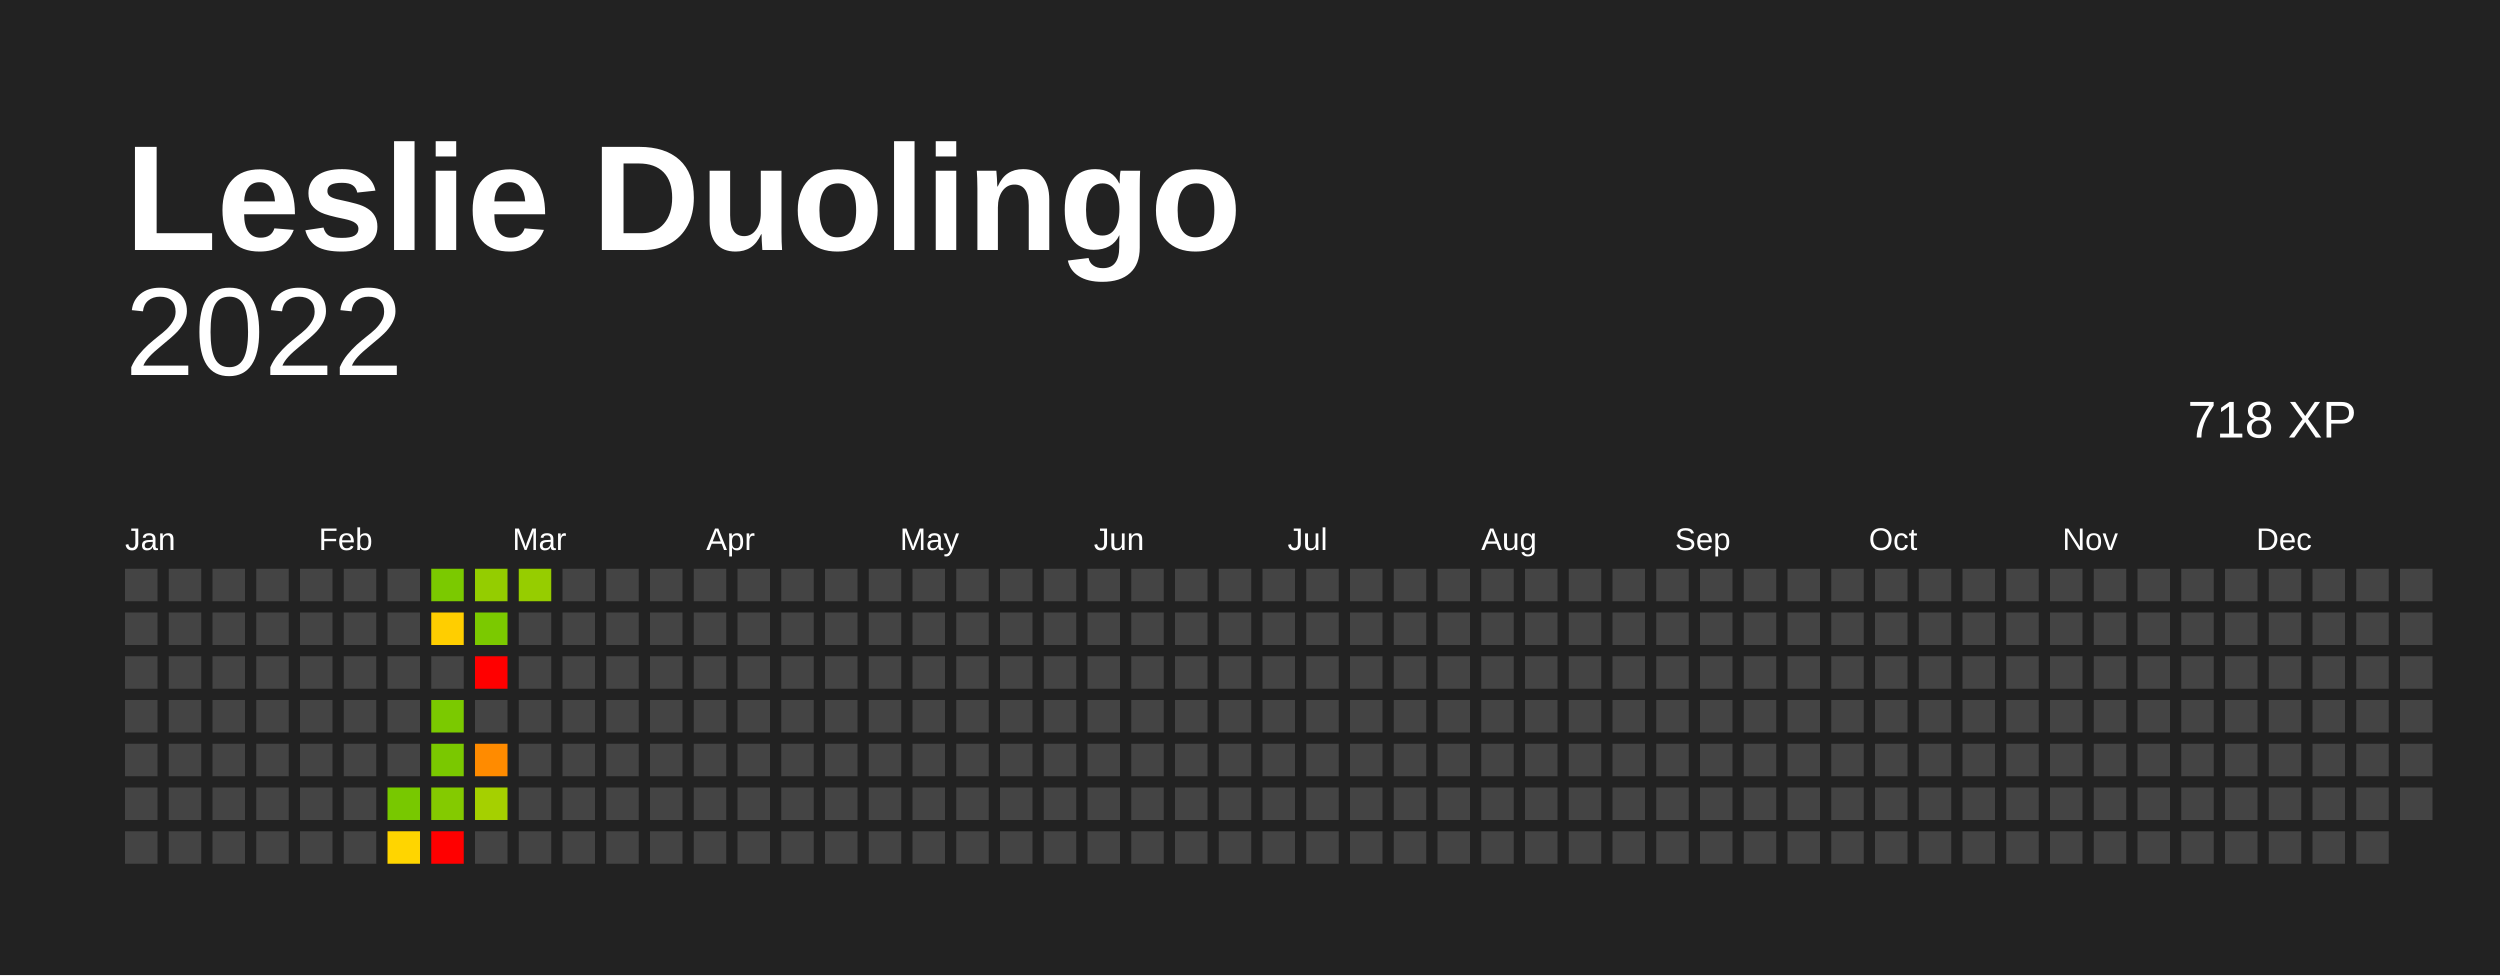
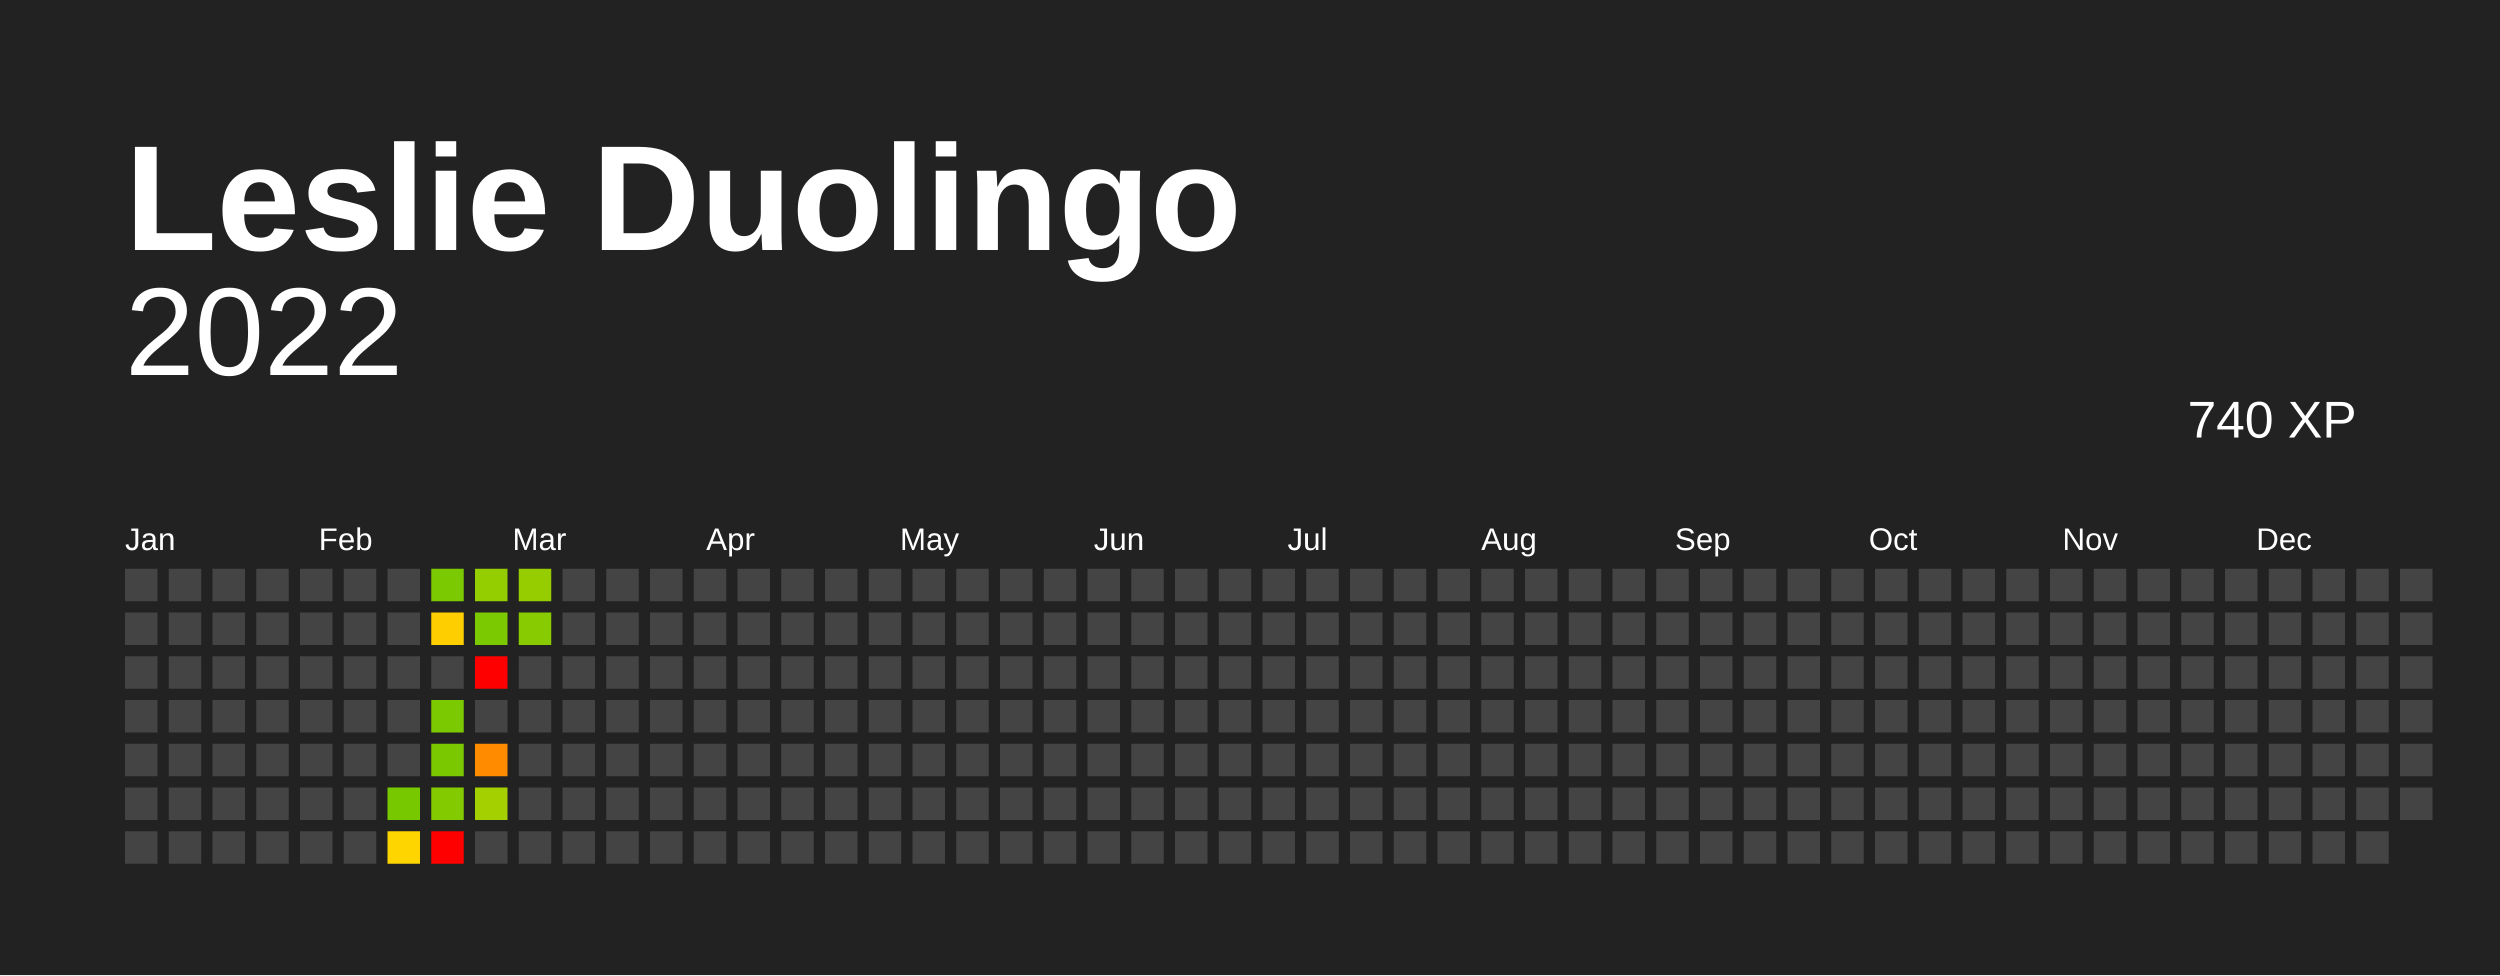
<svg xmlns="http://www.w3.org/2000/svg" baseProfile="full" height="78mm" version="1.1" viewBox="0,0,200,78" width="200mm">
  <defs />
  <rect fill="#222222" height="78" width="200" x="0" y="0" />
  <text fill="#FFFFFF" style="font-size:12px; font-family:Arial; font-weight:bold;" x="10" y="20">Leslie Duolingo</text>
  <text alignment-baseline="hanging" fill="#FFFFFF" style="font-size:10.0px; font-family:Arial;" x="10" y="30">2022</text>
-   <text alignment-baseline="hanging" fill="#FFFFFF" style="font-size:4.125px; font-family:Arial;" x="175" y="35">718 XP</text>
+   <text alignment-baseline="hanging" fill="#FFFFFF" style="font-size:4.125px; font-family:Arial;" x="175" y="35">740 XP</text>
  <text fill="#FFFFFF" style="font-size:2.5px; font-family:Arial" x="10.0" y="44">Jan</text>
  <text fill="#FFFFFF" style="font-size:2.5px; font-family:Arial" x="25.5" y="44">Feb</text>
  <text fill="#FFFFFF" style="font-size:2.5px; font-family:Arial" x="41.0" y="44">Mar</text>
  <text fill="#FFFFFF" style="font-size:2.5px; font-family:Arial" x="56.5" y="44">Apr</text>
  <text fill="#FFFFFF" style="font-size:2.5px; font-family:Arial" x="72.0" y="44">May</text>
  <text fill="#FFFFFF" style="font-size:2.5px; font-family:Arial" x="87.5" y="44">Jun</text>
  <text fill="#FFFFFF" style="font-size:2.5px; font-family:Arial" x="103.0" y="44">Jul</text>
  <text fill="#FFFFFF" style="font-size:2.5px; font-family:Arial" x="118.5" y="44">Aug</text>
  <text fill="#FFFFFF" style="font-size:2.5px; font-family:Arial" x="134.0" y="44">Sep</text>
  <text fill="#FFFFFF" style="font-size:2.5px; font-family:Arial" x="149.5" y="44">Oct</text>
  <text fill="#FFFFFF" style="font-size:2.5px; font-family:Arial" x="165.0" y="44">Nov</text>
  <text fill="#FFFFFF" style="font-size:2.5px; font-family:Arial" x="180.5" y="44">Dec</text>
  <rect fill="#444444" height="2.6" width="2.6" x="10.0" y="45.5" />
  <rect fill="#444444" height="2.6" width="2.6" x="10.0" y="49.0" />
  <rect fill="#444444" height="2.6" width="2.6" x="10.0" y="52.5" />
  <rect fill="#444444" height="2.6" width="2.6" x="10.0" y="56.0" />
  <rect fill="#444444" height="2.6" width="2.6" x="10.0" y="59.5" />
  <rect fill="#444444" height="2.6" width="2.6" x="10.0" y="63.0" />
  <rect fill="#444444" height="2.6" width="2.6" x="10.0" y="66.5" />
  <rect fill="#444444" height="2.6" width="2.6" x="13.5" y="45.5" />
  <rect fill="#444444" height="2.6" width="2.6" x="13.5" y="49.0" />
  <rect fill="#444444" height="2.6" width="2.6" x="13.5" y="52.5" />
  <rect fill="#444444" height="2.6" width="2.6" x="13.5" y="56.0" />
  <rect fill="#444444" height="2.6" width="2.6" x="13.5" y="59.5" />
  <rect fill="#444444" height="2.6" width="2.6" x="13.5" y="63.0" />
  <rect fill="#444444" height="2.6" width="2.6" x="13.5" y="66.5" />
  <rect fill="#444444" height="2.6" width="2.6" x="17.0" y="45.5" />
  <rect fill="#444444" height="2.6" width="2.6" x="17.0" y="49.0" />
  <rect fill="#444444" height="2.6" width="2.6" x="17.0" y="52.5" />
  <rect fill="#444444" height="2.6" width="2.6" x="17.0" y="56.0" />
  <rect fill="#444444" height="2.6" width="2.6" x="17.0" y="59.5" />
  <rect fill="#444444" height="2.6" width="2.6" x="17.0" y="63.0" />
  <rect fill="#444444" height="2.6" width="2.6" x="17.0" y="66.5" />
  <rect fill="#444444" height="2.6" width="2.6" x="20.5" y="45.5" />
  <rect fill="#444444" height="2.6" width="2.6" x="20.5" y="49.0" />
  <rect fill="#444444" height="2.6" width="2.6" x="20.5" y="52.5" />
  <rect fill="#444444" height="2.6" width="2.6" x="20.5" y="56.0" />
  <rect fill="#444444" height="2.6" width="2.6" x="20.5" y="59.5" />
  <rect fill="#444444" height="2.6" width="2.6" x="20.5" y="63.0" />
  <rect fill="#444444" height="2.6" width="2.6" x="20.5" y="66.5" />
  <rect fill="#444444" height="2.6" width="2.6" x="24.0" y="45.5" />
  <rect fill="#444444" height="2.6" width="2.6" x="24.0" y="49.0" />
  <rect fill="#444444" height="2.6" width="2.6" x="24.0" y="52.5" />
  <rect fill="#444444" height="2.6" width="2.6" x="24.0" y="56.0" />
  <rect fill="#444444" height="2.6" width="2.6" x="24.0" y="59.5" />
  <rect fill="#444444" height="2.6" width="2.6" x="24.0" y="63.0" />
  <rect fill="#444444" height="2.6" width="2.6" x="24.0" y="66.5" />
  <rect fill="#444444" height="2.6" width="2.6" x="27.5" y="45.5" />
  <rect fill="#444444" height="2.6" width="2.6" x="27.5" y="49.0" />
  <rect fill="#444444" height="2.6" width="2.6" x="27.5" y="52.5" />
  <rect fill="#444444" height="2.6" width="2.6" x="27.5" y="56.0" />
  <rect fill="#444444" height="2.6" width="2.6" x="27.5" y="59.5" />
  <rect fill="#444444" height="2.6" width="2.6" x="27.5" y="63.0" />
  <rect fill="#444444" height="2.6" width="2.6" x="27.5" y="66.5" />
  <rect fill="#444444" height="2.6" width="2.6" x="31.0" y="45.5" />
  <rect fill="#444444" height="2.6" width="2.6" x="31.0" y="49.0" />
  <rect fill="#444444" height="2.6" width="2.6" x="31.0" y="52.5" />
  <rect fill="#444444" height="2.6" width="2.6" x="31.0" y="56.0" />
  <rect fill="#444444" height="2.6" width="2.6" x="31.0" y="59.5" />
  <rect fill="#78c800" height="2.6" width="2.6" x="31.0" y="63.0" />
  <rect fill="#ffd500" height="2.6" width="2.6" x="31.0" y="66.5" />
  <rect fill="#7bc900" height="2.6" width="2.6" x="34.5" y="45.5" />
  <rect fill="#ffce00" height="2.6" width="2.6" x="34.5" y="49.0" />
  <rect fill="#444444" height="2.6" width="2.6" x="34.5" y="52.5" />
  <rect fill="#7bc900" height="2.6" width="2.6" x="34.5" y="56.0" />
  <rect fill="#7ac800" height="2.6" width="2.6" x="34.5" y="59.5" />
  <rect fill="#84ca00" height="2.6" width="2.6" x="34.5" y="63.0" />
  <rect fill="red" height="2.6" width="2.6" x="34.5" y="66.5" />
  <rect fill="#94cd00" height="2.6" width="2.6" x="38.0" y="45.5" />
  <rect fill="#7bc900" height="2.6" width="2.6" x="38.0" y="49.0" />
  <rect fill="red" height="2.6" width="2.6" x="38.0" y="52.5" />
  <rect fill="#444444" height="2.6" width="2.6" x="38.0" y="56.0" />
  <rect fill="#ff8b00" height="2.6" width="2.6" x="38.0" y="59.5" />
  <rect fill="#a5d000" height="2.6" width="2.6" x="38.0" y="63.0" />
  <rect fill="#444444" height="2.6" width="2.6" x="38.0" y="66.5" />
  <rect fill="#96cd00" height="2.6" width="2.6" x="41.5" y="45.5" />
-   <rect fill="#444444" height="2.6" width="2.6" x="41.5" y="49.0" />
+   <rect fill="#88cb00" height="2.6" width="2.6" x="41.5" y="49.0" />
  <rect fill="#444444" height="2.6" width="2.6" x="41.5" y="52.5" />
  <rect fill="#444444" height="2.6" width="2.6" x="41.5" y="56.0" />
  <rect fill="#444444" height="2.6" width="2.6" x="41.5" y="59.5" />
  <rect fill="#444444" height="2.6" width="2.6" x="41.5" y="63.0" />
  <rect fill="#444444" height="2.6" width="2.6" x="41.5" y="66.5" />
  <rect fill="#444444" height="2.6" width="2.6" x="45.0" y="45.5" />
  <rect fill="#444444" height="2.6" width="2.6" x="45.0" y="49.0" />
  <rect fill="#444444" height="2.6" width="2.6" x="45.0" y="52.5" />
  <rect fill="#444444" height="2.6" width="2.6" x="45.0" y="56.0" />
  <rect fill="#444444" height="2.6" width="2.6" x="45.0" y="59.5" />
  <rect fill="#444444" height="2.6" width="2.6" x="45.0" y="63.0" />
  <rect fill="#444444" height="2.6" width="2.6" x="45.0" y="66.5" />
  <rect fill="#444444" height="2.6" width="2.6" x="48.5" y="45.5" />
  <rect fill="#444444" height="2.6" width="2.6" x="48.5" y="49.0" />
  <rect fill="#444444" height="2.6" width="2.6" x="48.5" y="52.5" />
  <rect fill="#444444" height="2.6" width="2.6" x="48.5" y="56.0" />
  <rect fill="#444444" height="2.6" width="2.6" x="48.5" y="59.5" />
  <rect fill="#444444" height="2.6" width="2.6" x="48.5" y="63.0" />
  <rect fill="#444444" height="2.6" width="2.6" x="48.5" y="66.5" />
  <rect fill="#444444" height="2.6" width="2.6" x="52.0" y="45.5" />
  <rect fill="#444444" height="2.6" width="2.6" x="52.0" y="49.0" />
  <rect fill="#444444" height="2.6" width="2.6" x="52.0" y="52.5" />
  <rect fill="#444444" height="2.6" width="2.6" x="52.0" y="56.0" />
  <rect fill="#444444" height="2.6" width="2.6" x="52.0" y="59.5" />
  <rect fill="#444444" height="2.6" width="2.6" x="52.0" y="63.0" />
  <rect fill="#444444" height="2.6" width="2.6" x="52.0" y="66.5" />
  <rect fill="#444444" height="2.6" width="2.6" x="55.5" y="45.5" />
  <rect fill="#444444" height="2.6" width="2.6" x="55.5" y="49.0" />
  <rect fill="#444444" height="2.6" width="2.6" x="55.5" y="52.5" />
  <rect fill="#444444" height="2.6" width="2.6" x="55.5" y="56.0" />
  <rect fill="#444444" height="2.6" width="2.6" x="55.5" y="59.5" />
  <rect fill="#444444" height="2.6" width="2.6" x="55.5" y="63.0" />
  <rect fill="#444444" height="2.6" width="2.6" x="55.5" y="66.5" />
  <rect fill="#444444" height="2.6" width="2.6" x="59.0" y="45.5" />
  <rect fill="#444444" height="2.6" width="2.6" x="59.0" y="49.0" />
  <rect fill="#444444" height="2.6" width="2.6" x="59.0" y="52.5" />
  <rect fill="#444444" height="2.6" width="2.6" x="59.0" y="56.0" />
  <rect fill="#444444" height="2.6" width="2.6" x="59.0" y="59.5" />
  <rect fill="#444444" height="2.6" width="2.6" x="59.0" y="63.0" />
  <rect fill="#444444" height="2.6" width="2.6" x="59.0" y="66.5" />
  <rect fill="#444444" height="2.6" width="2.6" x="62.5" y="45.5" />
  <rect fill="#444444" height="2.6" width="2.6" x="62.5" y="49.0" />
  <rect fill="#444444" height="2.6" width="2.6" x="62.5" y="52.5" />
  <rect fill="#444444" height="2.6" width="2.6" x="62.5" y="56.0" />
  <rect fill="#444444" height="2.6" width="2.6" x="62.5" y="59.5" />
  <rect fill="#444444" height="2.6" width="2.6" x="62.5" y="63.0" />
  <rect fill="#444444" height="2.6" width="2.6" x="62.5" y="66.5" />
  <rect fill="#444444" height="2.6" width="2.6" x="66.0" y="45.5" />
  <rect fill="#444444" height="2.6" width="2.6" x="66.0" y="49.0" />
  <rect fill="#444444" height="2.6" width="2.6" x="66.0" y="52.5" />
  <rect fill="#444444" height="2.6" width="2.6" x="66.0" y="56.0" />
  <rect fill="#444444" height="2.6" width="2.6" x="66.0" y="59.5" />
  <rect fill="#444444" height="2.6" width="2.6" x="66.0" y="63.0" />
  <rect fill="#444444" height="2.6" width="2.6" x="66.0" y="66.5" />
  <rect fill="#444444" height="2.6" width="2.6" x="69.5" y="45.5" />
  <rect fill="#444444" height="2.6" width="2.6" x="69.5" y="49.0" />
  <rect fill="#444444" height="2.6" width="2.6" x="69.5" y="52.5" />
  <rect fill="#444444" height="2.6" width="2.6" x="69.5" y="56.0" />
  <rect fill="#444444" height="2.6" width="2.6" x="69.5" y="59.5" />
  <rect fill="#444444" height="2.6" width="2.6" x="69.5" y="63.0" />
  <rect fill="#444444" height="2.6" width="2.6" x="69.5" y="66.5" />
  <rect fill="#444444" height="2.6" width="2.6" x="73.0" y="45.5" />
  <rect fill="#444444" height="2.6" width="2.6" x="73.0" y="49.0" />
  <rect fill="#444444" height="2.6" width="2.6" x="73.0" y="52.5" />
  <rect fill="#444444" height="2.6" width="2.6" x="73.0" y="56.0" />
  <rect fill="#444444" height="2.6" width="2.6" x="73.0" y="59.5" />
  <rect fill="#444444" height="2.6" width="2.6" x="73.0" y="63.0" />
  <rect fill="#444444" height="2.6" width="2.6" x="73.0" y="66.5" />
  <rect fill="#444444" height="2.6" width="2.6" x="76.5" y="45.5" />
  <rect fill="#444444" height="2.6" width="2.6" x="76.5" y="49.0" />
  <rect fill="#444444" height="2.6" width="2.6" x="76.5" y="52.5" />
  <rect fill="#444444" height="2.6" width="2.6" x="76.5" y="56.0" />
  <rect fill="#444444" height="2.6" width="2.6" x="76.5" y="59.5" />
  <rect fill="#444444" height="2.6" width="2.6" x="76.5" y="63.0" />
  <rect fill="#444444" height="2.6" width="2.6" x="76.5" y="66.5" />
  <rect fill="#444444" height="2.6" width="2.6" x="80.0" y="45.5" />
  <rect fill="#444444" height="2.6" width="2.6" x="80.0" y="49.0" />
  <rect fill="#444444" height="2.6" width="2.6" x="80.0" y="52.5" />
  <rect fill="#444444" height="2.6" width="2.6" x="80.0" y="56.0" />
  <rect fill="#444444" height="2.6" width="2.6" x="80.0" y="59.5" />
  <rect fill="#444444" height="2.6" width="2.6" x="80.0" y="63.0" />
  <rect fill="#444444" height="2.6" width="2.6" x="80.0" y="66.5" />
  <rect fill="#444444" height="2.6" width="2.6" x="83.5" y="45.5" />
  <rect fill="#444444" height="2.6" width="2.6" x="83.5" y="49.0" />
  <rect fill="#444444" height="2.6" width="2.6" x="83.5" y="52.5" />
  <rect fill="#444444" height="2.6" width="2.6" x="83.5" y="56.0" />
  <rect fill="#444444" height="2.6" width="2.6" x="83.5" y="59.5" />
  <rect fill="#444444" height="2.6" width="2.6" x="83.5" y="63.0" />
  <rect fill="#444444" height="2.6" width="2.6" x="83.5" y="66.5" />
  <rect fill="#444444" height="2.6" width="2.6" x="87.0" y="45.5" />
  <rect fill="#444444" height="2.6" width="2.6" x="87.0" y="49.0" />
  <rect fill="#444444" height="2.6" width="2.6" x="87.0" y="52.5" />
  <rect fill="#444444" height="2.6" width="2.6" x="87.0" y="56.0" />
  <rect fill="#444444" height="2.6" width="2.6" x="87.0" y="59.5" />
  <rect fill="#444444" height="2.6" width="2.6" x="87.0" y="63.0" />
  <rect fill="#444444" height="2.6" width="2.6" x="87.0" y="66.5" />
  <rect fill="#444444" height="2.6" width="2.6" x="90.5" y="45.5" />
  <rect fill="#444444" height="2.6" width="2.6" x="90.5" y="49.0" />
  <rect fill="#444444" height="2.6" width="2.6" x="90.5" y="52.5" />
  <rect fill="#444444" height="2.6" width="2.6" x="90.5" y="56.0" />
  <rect fill="#444444" height="2.6" width="2.6" x="90.5" y="59.5" />
  <rect fill="#444444" height="2.6" width="2.6" x="90.5" y="63.0" />
  <rect fill="#444444" height="2.6" width="2.6" x="90.5" y="66.5" />
  <rect fill="#444444" height="2.6" width="2.6" x="94.0" y="45.5" />
  <rect fill="#444444" height="2.6" width="2.6" x="94.0" y="49.0" />
  <rect fill="#444444" height="2.6" width="2.6" x="94.0" y="52.5" />
  <rect fill="#444444" height="2.6" width="2.6" x="94.0" y="56.0" />
  <rect fill="#444444" height="2.6" width="2.6" x="94.0" y="59.5" />
  <rect fill="#444444" height="2.6" width="2.6" x="94.0" y="63.0" />
  <rect fill="#444444" height="2.6" width="2.6" x="94.0" y="66.5" />
  <rect fill="#444444" height="2.6" width="2.6" x="97.5" y="45.5" />
  <rect fill="#444444" height="2.6" width="2.6" x="97.5" y="49.0" />
  <rect fill="#444444" height="2.6" width="2.6" x="97.5" y="52.5" />
  <rect fill="#444444" height="2.6" width="2.6" x="97.5" y="56.0" />
  <rect fill="#444444" height="2.6" width="2.6" x="97.5" y="59.5" />
  <rect fill="#444444" height="2.6" width="2.6" x="97.5" y="63.0" />
  <rect fill="#444444" height="2.6" width="2.6" x="97.5" y="66.5" />
  <rect fill="#444444" height="2.6" width="2.6" x="101.0" y="45.5" />
  <rect fill="#444444" height="2.6" width="2.6" x="101.0" y="49.0" />
  <rect fill="#444444" height="2.6" width="2.6" x="101.0" y="52.5" />
  <rect fill="#444444" height="2.6" width="2.6" x="101.0" y="56.0" />
  <rect fill="#444444" height="2.6" width="2.6" x="101.0" y="59.5" />
  <rect fill="#444444" height="2.6" width="2.6" x="101.0" y="63.0" />
  <rect fill="#444444" height="2.6" width="2.6" x="101.0" y="66.5" />
  <rect fill="#444444" height="2.6" width="2.6" x="104.5" y="45.5" />
  <rect fill="#444444" height="2.6" width="2.6" x="104.5" y="49.0" />
  <rect fill="#444444" height="2.6" width="2.6" x="104.5" y="52.5" />
  <rect fill="#444444" height="2.6" width="2.6" x="104.5" y="56.0" />
  <rect fill="#444444" height="2.6" width="2.6" x="104.5" y="59.5" />
  <rect fill="#444444" height="2.6" width="2.6" x="104.5" y="63.0" />
  <rect fill="#444444" height="2.6" width="2.6" x="104.5" y="66.5" />
  <rect fill="#444444" height="2.6" width="2.6" x="108.0" y="45.5" />
  <rect fill="#444444" height="2.6" width="2.6" x="108.0" y="49.0" />
  <rect fill="#444444" height="2.6" width="2.6" x="108.0" y="52.5" />
  <rect fill="#444444" height="2.6" width="2.6" x="108.0" y="56.0" />
  <rect fill="#444444" height="2.6" width="2.6" x="108.0" y="59.5" />
  <rect fill="#444444" height="2.6" width="2.6" x="108.0" y="63.0" />
  <rect fill="#444444" height="2.6" width="2.6" x="108.0" y="66.5" />
  <rect fill="#444444" height="2.6" width="2.6" x="111.5" y="45.5" />
  <rect fill="#444444" height="2.6" width="2.6" x="111.5" y="49.0" />
  <rect fill="#444444" height="2.6" width="2.6" x="111.5" y="52.5" />
  <rect fill="#444444" height="2.6" width="2.6" x="111.5" y="56.0" />
  <rect fill="#444444" height="2.6" width="2.6" x="111.5" y="59.5" />
  <rect fill="#444444" height="2.6" width="2.6" x="111.5" y="63.0" />
  <rect fill="#444444" height="2.6" width="2.6" x="111.5" y="66.5" />
  <rect fill="#444444" height="2.6" width="2.6" x="115.0" y="45.5" />
  <rect fill="#444444" height="2.6" width="2.6" x="115.0" y="49.0" />
  <rect fill="#444444" height="2.6" width="2.6" x="115.0" y="52.5" />
  <rect fill="#444444" height="2.6" width="2.6" x="115.0" y="56.0" />
  <rect fill="#444444" height="2.6" width="2.6" x="115.0" y="59.5" />
  <rect fill="#444444" height="2.6" width="2.6" x="115.0" y="63.0" />
  <rect fill="#444444" height="2.6" width="2.6" x="115.0" y="66.5" />
  <rect fill="#444444" height="2.6" width="2.6" x="118.5" y="45.5" />
  <rect fill="#444444" height="2.6" width="2.6" x="118.5" y="49.0" />
  <rect fill="#444444" height="2.6" width="2.6" x="118.5" y="52.5" />
  <rect fill="#444444" height="2.6" width="2.6" x="118.5" y="56.0" />
  <rect fill="#444444" height="2.6" width="2.6" x="118.5" y="59.5" />
  <rect fill="#444444" height="2.6" width="2.6" x="118.5" y="63.0" />
  <rect fill="#444444" height="2.6" width="2.6" x="118.5" y="66.5" />
  <rect fill="#444444" height="2.6" width="2.6" x="122.0" y="45.5" />
  <rect fill="#444444" height="2.6" width="2.6" x="122.0" y="49.0" />
  <rect fill="#444444" height="2.6" width="2.6" x="122.0" y="52.5" />
  <rect fill="#444444" height="2.6" width="2.6" x="122.0" y="56.0" />
  <rect fill="#444444" height="2.6" width="2.6" x="122.0" y="59.5" />
  <rect fill="#444444" height="2.6" width="2.6" x="122.0" y="63.0" />
  <rect fill="#444444" height="2.6" width="2.6" x="122.0" y="66.5" />
  <rect fill="#444444" height="2.6" width="2.6" x="125.5" y="45.5" />
  <rect fill="#444444" height="2.6" width="2.6" x="125.5" y="49.0" />
  <rect fill="#444444" height="2.6" width="2.6" x="125.5" y="52.5" />
  <rect fill="#444444" height="2.6" width="2.6" x="125.5" y="56.0" />
  <rect fill="#444444" height="2.6" width="2.6" x="125.5" y="59.5" />
  <rect fill="#444444" height="2.6" width="2.6" x="125.5" y="63.0" />
  <rect fill="#444444" height="2.6" width="2.6" x="125.5" y="66.5" />
  <rect fill="#444444" height="2.6" width="2.6" x="129.0" y="45.5" />
  <rect fill="#444444" height="2.6" width="2.6" x="129.0" y="49.0" />
  <rect fill="#444444" height="2.6" width="2.6" x="129.0" y="52.5" />
  <rect fill="#444444" height="2.6" width="2.6" x="129.0" y="56.0" />
  <rect fill="#444444" height="2.6" width="2.6" x="129.0" y="59.5" />
  <rect fill="#444444" height="2.6" width="2.6" x="129.0" y="63.0" />
  <rect fill="#444444" height="2.6" width="2.6" x="129.0" y="66.5" />
  <rect fill="#444444" height="2.6" width="2.6" x="132.5" y="45.5" />
  <rect fill="#444444" height="2.6" width="2.6" x="132.5" y="49.0" />
  <rect fill="#444444" height="2.6" width="2.6" x="132.5" y="52.5" />
  <rect fill="#444444" height="2.6" width="2.6" x="132.5" y="56.0" />
  <rect fill="#444444" height="2.6" width="2.6" x="132.5" y="59.5" />
  <rect fill="#444444" height="2.6" width="2.6" x="132.5" y="63.0" />
  <rect fill="#444444" height="2.6" width="2.6" x="132.5" y="66.5" />
  <rect fill="#444444" height="2.6" width="2.6" x="136.0" y="45.5" />
  <rect fill="#444444" height="2.6" width="2.6" x="136.0" y="49.0" />
  <rect fill="#444444" height="2.6" width="2.6" x="136.0" y="52.5" />
  <rect fill="#444444" height="2.6" width="2.6" x="136.0" y="56.0" />
  <rect fill="#444444" height="2.6" width="2.6" x="136.0" y="59.5" />
  <rect fill="#444444" height="2.6" width="2.6" x="136.0" y="63.0" />
  <rect fill="#444444" height="2.6" width="2.6" x="136.0" y="66.5" />
  <rect fill="#444444" height="2.6" width="2.6" x="139.5" y="45.5" />
  <rect fill="#444444" height="2.6" width="2.6" x="139.5" y="49.0" />
  <rect fill="#444444" height="2.6" width="2.6" x="139.5" y="52.5" />
  <rect fill="#444444" height="2.6" width="2.6" x="139.5" y="56.0" />
  <rect fill="#444444" height="2.6" width="2.6" x="139.5" y="59.5" />
  <rect fill="#444444" height="2.6" width="2.6" x="139.5" y="63.0" />
  <rect fill="#444444" height="2.6" width="2.6" x="139.5" y="66.5" />
  <rect fill="#444444" height="2.6" width="2.6" x="143.0" y="45.5" />
  <rect fill="#444444" height="2.6" width="2.6" x="143.0" y="49.0" />
  <rect fill="#444444" height="2.6" width="2.6" x="143.0" y="52.5" />
  <rect fill="#444444" height="2.6" width="2.6" x="143.0" y="56.0" />
  <rect fill="#444444" height="2.6" width="2.6" x="143.0" y="59.5" />
  <rect fill="#444444" height="2.6" width="2.6" x="143.0" y="63.0" />
  <rect fill="#444444" height="2.6" width="2.6" x="143.0" y="66.5" />
  <rect fill="#444444" height="2.6" width="2.6" x="146.5" y="45.5" />
  <rect fill="#444444" height="2.6" width="2.6" x="146.5" y="49.0" />
  <rect fill="#444444" height="2.6" width="2.6" x="146.5" y="52.5" />
  <rect fill="#444444" height="2.6" width="2.6" x="146.5" y="56.0" />
  <rect fill="#444444" height="2.6" width="2.6" x="146.5" y="59.5" />
  <rect fill="#444444" height="2.6" width="2.6" x="146.5" y="63.0" />
  <rect fill="#444444" height="2.6" width="2.6" x="146.5" y="66.5" />
  <rect fill="#444444" height="2.6" width="2.6" x="150.0" y="45.5" />
  <rect fill="#444444" height="2.6" width="2.6" x="150.0" y="49.0" />
  <rect fill="#444444" height="2.6" width="2.6" x="150.0" y="52.5" />
  <rect fill="#444444" height="2.6" width="2.6" x="150.0" y="56.0" />
  <rect fill="#444444" height="2.6" width="2.6" x="150.0" y="59.5" />
  <rect fill="#444444" height="2.6" width="2.6" x="150.0" y="63.0" />
  <rect fill="#444444" height="2.6" width="2.6" x="150.0" y="66.5" />
  <rect fill="#444444" height="2.6" width="2.6" x="153.5" y="45.5" />
  <rect fill="#444444" height="2.6" width="2.6" x="153.5" y="49.0" />
  <rect fill="#444444" height="2.6" width="2.6" x="153.5" y="52.5" />
  <rect fill="#444444" height="2.6" width="2.6" x="153.5" y="56.0" />
  <rect fill="#444444" height="2.6" width="2.6" x="153.5" y="59.5" />
  <rect fill="#444444" height="2.6" width="2.6" x="153.5" y="63.0" />
  <rect fill="#444444" height="2.6" width="2.6" x="153.5" y="66.5" />
  <rect fill="#444444" height="2.6" width="2.6" x="157.0" y="45.5" />
  <rect fill="#444444" height="2.6" width="2.6" x="157.0" y="49.0" />
  <rect fill="#444444" height="2.6" width="2.6" x="157.0" y="52.5" />
  <rect fill="#444444" height="2.6" width="2.6" x="157.0" y="56.0" />
  <rect fill="#444444" height="2.6" width="2.6" x="157.0" y="59.5" />
  <rect fill="#444444" height="2.6" width="2.6" x="157.0" y="63.0" />
  <rect fill="#444444" height="2.6" width="2.6" x="157.0" y="66.5" />
  <rect fill="#444444" height="2.6" width="2.6" x="160.5" y="45.5" />
  <rect fill="#444444" height="2.6" width="2.6" x="160.5" y="49.0" />
  <rect fill="#444444" height="2.6" width="2.6" x="160.5" y="52.5" />
  <rect fill="#444444" height="2.6" width="2.6" x="160.5" y="56.0" />
  <rect fill="#444444" height="2.6" width="2.6" x="160.5" y="59.5" />
  <rect fill="#444444" height="2.6" width="2.6" x="160.5" y="63.0" />
  <rect fill="#444444" height="2.6" width="2.6" x="160.5" y="66.5" />
  <rect fill="#444444" height="2.6" width="2.6" x="164.0" y="45.5" />
  <rect fill="#444444" height="2.6" width="2.6" x="164.0" y="49.0" />
  <rect fill="#444444" height="2.6" width="2.6" x="164.0" y="52.5" />
  <rect fill="#444444" height="2.6" width="2.6" x="164.0" y="56.0" />
  <rect fill="#444444" height="2.6" width="2.6" x="164.0" y="59.5" />
  <rect fill="#444444" height="2.6" width="2.6" x="164.0" y="63.0" />
  <rect fill="#444444" height="2.6" width="2.6" x="164.0" y="66.5" />
  <rect fill="#444444" height="2.6" width="2.6" x="167.5" y="45.5" />
  <rect fill="#444444" height="2.6" width="2.6" x="167.5" y="49.0" />
  <rect fill="#444444" height="2.6" width="2.6" x="167.5" y="52.5" />
  <rect fill="#444444" height="2.6" width="2.6" x="167.5" y="56.0" />
  <rect fill="#444444" height="2.6" width="2.6" x="167.5" y="59.5" />
  <rect fill="#444444" height="2.6" width="2.6" x="167.5" y="63.0" />
  <rect fill="#444444" height="2.6" width="2.6" x="167.5" y="66.5" />
  <rect fill="#444444" height="2.6" width="2.6" x="171.0" y="45.5" />
  <rect fill="#444444" height="2.6" width="2.6" x="171.0" y="49.0" />
  <rect fill="#444444" height="2.6" width="2.6" x="171.0" y="52.5" />
  <rect fill="#444444" height="2.6" width="2.6" x="171.0" y="56.0" />
  <rect fill="#444444" height="2.6" width="2.6" x="171.0" y="59.5" />
  <rect fill="#444444" height="2.6" width="2.6" x="171.0" y="63.0" />
  <rect fill="#444444" height="2.6" width="2.6" x="171.0" y="66.5" />
  <rect fill="#444444" height="2.6" width="2.6" x="174.5" y="45.5" />
  <rect fill="#444444" height="2.6" width="2.6" x="174.5" y="49.0" />
  <rect fill="#444444" height="2.6" width="2.6" x="174.5" y="52.5" />
  <rect fill="#444444" height="2.6" width="2.6" x="174.5" y="56.0" />
  <rect fill="#444444" height="2.6" width="2.6" x="174.5" y="59.5" />
  <rect fill="#444444" height="2.6" width="2.6" x="174.5" y="63.0" />
  <rect fill="#444444" height="2.6" width="2.6" x="174.5" y="66.5" />
  <rect fill="#444444" height="2.6" width="2.6" x="178.0" y="45.5" />
  <rect fill="#444444" height="2.6" width="2.6" x="178.0" y="49.0" />
  <rect fill="#444444" height="2.6" width="2.6" x="178.0" y="52.5" />
  <rect fill="#444444" height="2.6" width="2.6" x="178.0" y="56.0" />
  <rect fill="#444444" height="2.6" width="2.6" x="178.0" y="59.5" />
  <rect fill="#444444" height="2.6" width="2.6" x="178.0" y="63.0" />
  <rect fill="#444444" height="2.6" width="2.6" x="178.0" y="66.5" />
  <rect fill="#444444" height="2.6" width="2.6" x="181.5" y="45.5" />
  <rect fill="#444444" height="2.6" width="2.6" x="181.5" y="49.0" />
  <rect fill="#444444" height="2.6" width="2.6" x="181.5" y="52.5" />
  <rect fill="#444444" height="2.6" width="2.6" x="181.5" y="56.0" />
  <rect fill="#444444" height="2.6" width="2.6" x="181.5" y="59.5" />
  <rect fill="#444444" height="2.6" width="2.6" x="181.5" y="63.0" />
  <rect fill="#444444" height="2.6" width="2.6" x="181.5" y="66.5" />
  <rect fill="#444444" height="2.6" width="2.6" x="185.0" y="45.5" />
  <rect fill="#444444" height="2.6" width="2.6" x="185.0" y="49.0" />
  <rect fill="#444444" height="2.6" width="2.6" x="185.0" y="52.5" />
  <rect fill="#444444" height="2.6" width="2.6" x="185.0" y="56.0" />
  <rect fill="#444444" height="2.6" width="2.6" x="185.0" y="59.5" />
  <rect fill="#444444" height="2.6" width="2.6" x="185.0" y="63.0" />
  <rect fill="#444444" height="2.6" width="2.6" x="185.0" y="66.5" />
  <rect fill="#444444" height="2.6" width="2.6" x="188.5" y="45.5" />
  <rect fill="#444444" height="2.6" width="2.6" x="188.5" y="49.0" />
  <rect fill="#444444" height="2.6" width="2.6" x="188.5" y="52.5" />
  <rect fill="#444444" height="2.6" width="2.6" x="188.5" y="56.0" />
  <rect fill="#444444" height="2.6" width="2.6" x="188.5" y="59.5" />
  <rect fill="#444444" height="2.6" width="2.6" x="188.5" y="63.0" />
  <rect fill="#444444" height="2.6" width="2.6" x="188.5" y="66.5" />
  <rect fill="#444444" height="2.6" width="2.6" x="192.0" y="45.5" />
  <rect fill="#444444" height="2.6" width="2.6" x="192.0" y="49.0" />
  <rect fill="#444444" height="2.6" width="2.6" x="192.0" y="52.5" />
  <rect fill="#444444" height="2.6" width="2.6" x="192.0" y="56.0" />
  <rect fill="#444444" height="2.6" width="2.6" x="192.0" y="59.5" />
  <rect fill="#444444" height="2.6" width="2.6" x="192.0" y="63.0" />
</svg>
